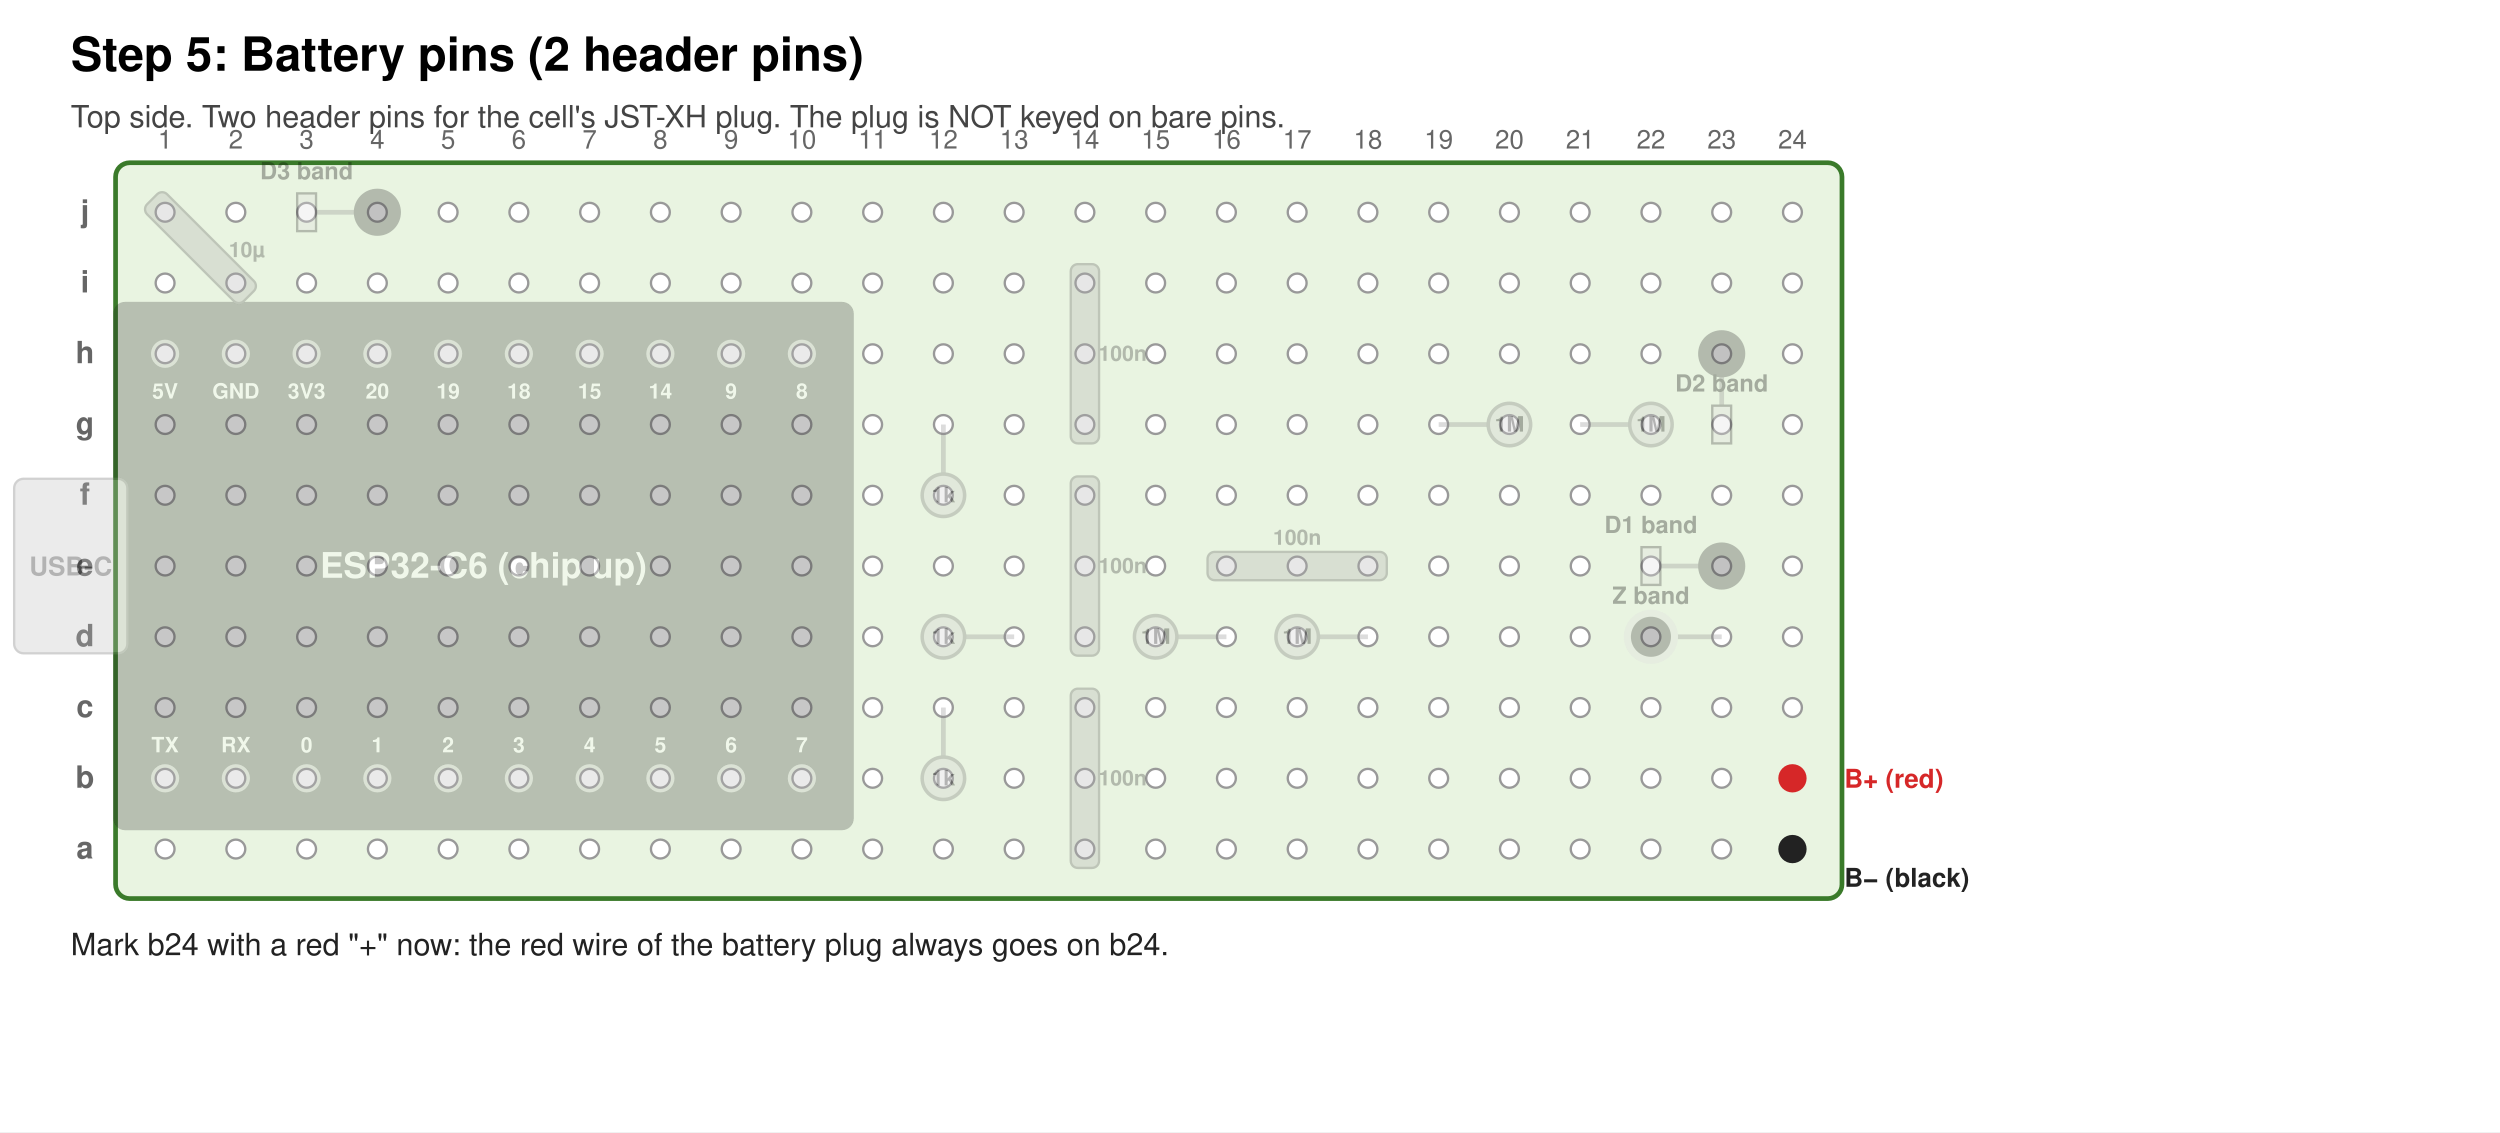
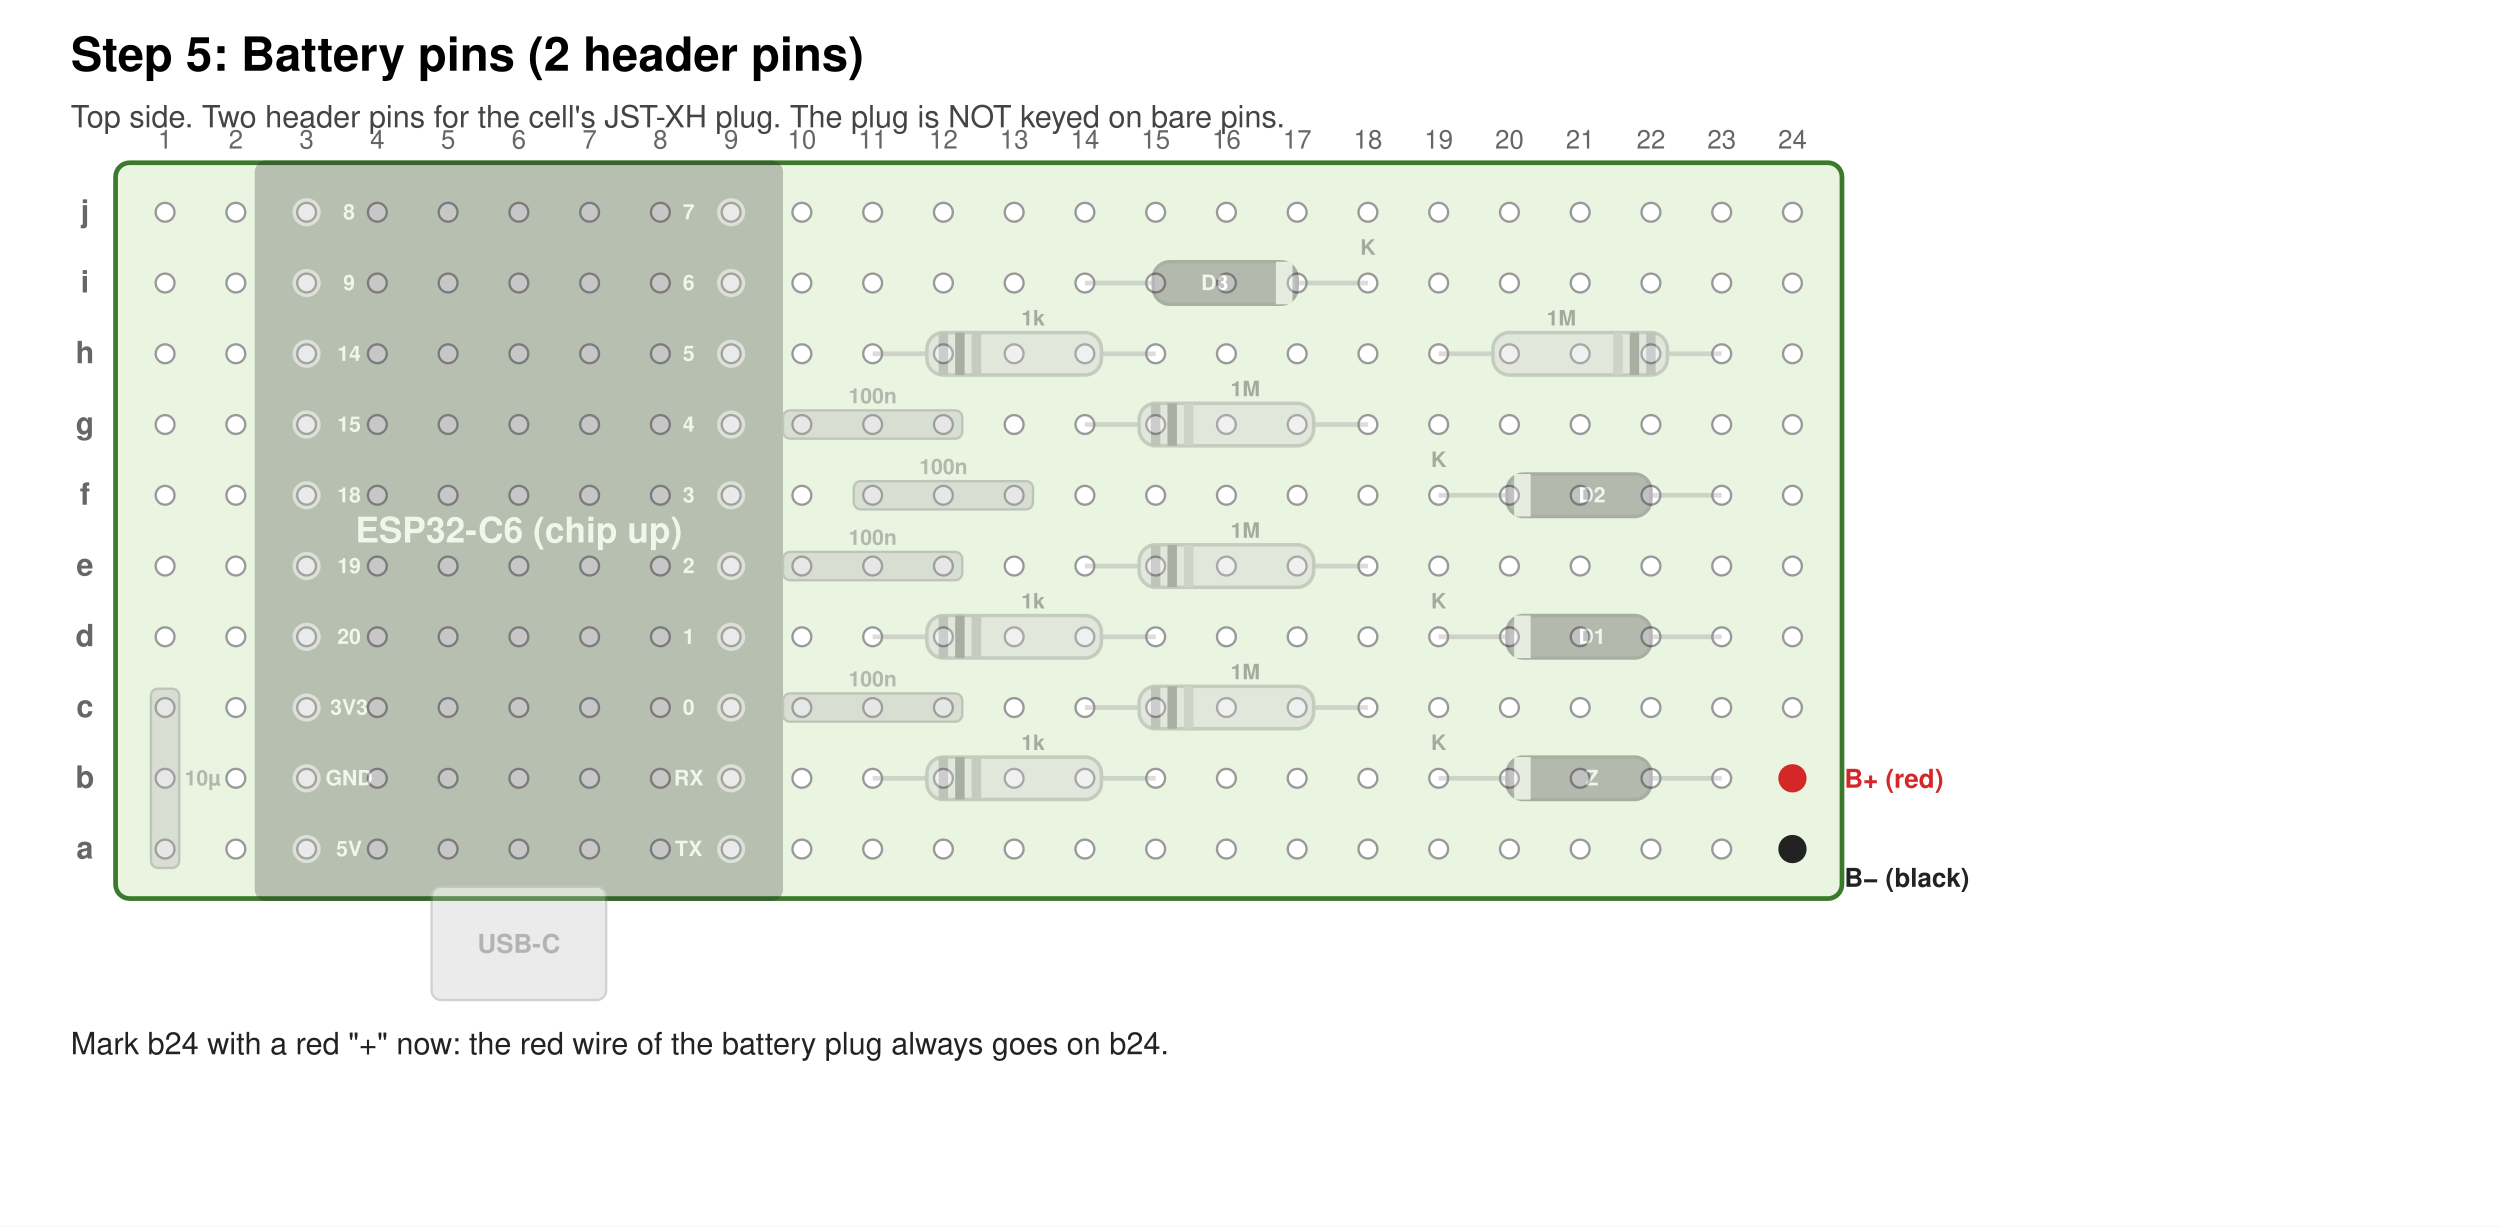
- <svg xmlns="http://www.w3.org/2000/svg" width="1060" height="480" font-family="Helvetica,Arial">
+ <svg xmlns="http://www.w3.org/2000/svg" width="1060" height="520" font-family="Helvetica,Arial">
  <defs>
    <filter id="mute">
      <feColorMatrix type="saturate" values="0" />
    </filter>
  </defs>
  <rect width="100%" height="100%" fill="#ffffff" />
  <text x="30" y="30" font-size="20" font-weight="bold">Step 5: Battery pins (2 header pins)</text>
  <text x="30" y="54" font-size="13" fill="#444">Top side. Two header pins for the cell's JST-XH plug. The plug is NOT keyed on bare pins.</text>
  <rect x="49" y="69" width="732" height="312" rx="6" fill="#e9f4e1" stroke="#3a7a2a" stroke-width="2" />
  <text x="70" y="63" font-size="11" fill="#666" text-anchor="middle">1</text>
  <text x="100" y="63" font-size="11" fill="#666" text-anchor="middle">2</text>
  <text x="130" y="63" font-size="11" fill="#666" text-anchor="middle">3</text>
  <text x="160" y="63" font-size="11" fill="#666" text-anchor="middle">4</text>
  <text x="190" y="63" font-size="11" fill="#666" text-anchor="middle">5</text>
  <text x="220" y="63" font-size="11" fill="#666" text-anchor="middle">6</text>
  <text x="250" y="63" font-size="11" fill="#666" text-anchor="middle">7</text>
  <text x="280" y="63" font-size="11" fill="#666" text-anchor="middle">8</text>
  <text x="310" y="63" font-size="11" fill="#666" text-anchor="middle">9</text>
  <text x="340" y="63" font-size="11" fill="#666" text-anchor="middle">10</text>
  <text x="370" y="63" font-size="11" fill="#666" text-anchor="middle">11</text>
  <text x="400" y="63" font-size="11" fill="#666" text-anchor="middle">12</text>
  <text x="430" y="63" font-size="11" fill="#666" text-anchor="middle">13</text>
  <text x="460" y="63" font-size="11" fill="#666" text-anchor="middle">14</text>
  <text x="490" y="63" font-size="11" fill="#666" text-anchor="middle">15</text>
  <text x="520" y="63" font-size="11" fill="#666" text-anchor="middle">16</text>
  <text x="550" y="63" font-size="11" fill="#666" text-anchor="middle">17</text>
  <text x="580" y="63" font-size="11" fill="#666" text-anchor="middle">18</text>
  <text x="610" y="63" font-size="11" fill="#666" text-anchor="middle">19</text>
  <text x="640" y="63" font-size="11" fill="#666" text-anchor="middle">20</text>
  <text x="670" y="63" font-size="11" fill="#666" text-anchor="middle">21</text>
  <text x="700" y="63" font-size="11" fill="#666" text-anchor="middle">22</text>
  <text x="730" y="63" font-size="11" fill="#666" text-anchor="middle">23</text>
  <text x="760" y="63" font-size="11" fill="#666" text-anchor="middle">24</text>
  <text x="36" y="364" font-size="13" font-weight="bold" fill="#666" text-anchor="middle">a</text>
  <text x="36" y="334" font-size="13" font-weight="bold" fill="#666" text-anchor="middle">b</text>
  <text x="36" y="304" font-size="13" font-weight="bold" fill="#666" text-anchor="middle">c</text>
  <text x="36" y="274" font-size="13" font-weight="bold" fill="#666" text-anchor="middle">d</text>
  <text x="36" y="244" font-size="13" font-weight="bold" fill="#666" text-anchor="middle">e</text>
  <text x="36" y="214" font-size="13" font-weight="bold" fill="#666" text-anchor="middle">f</text>
  <text x="36" y="184" font-size="13" font-weight="bold" fill="#666" text-anchor="middle">g</text>
  <text x="36" y="154" font-size="13" font-weight="bold" fill="#666" text-anchor="middle">h</text>
  <text x="36" y="124" font-size="13" font-weight="bold" fill="#666" text-anchor="middle">i</text>
  <text x="36" y="94" font-size="13" font-weight="bold" fill="#666" text-anchor="middle">j</text>
  <circle cx="70" cy="360" r="4" fill="#fff" stroke="#999" />
  <circle cx="70" cy="330" r="4" fill="#fff" stroke="#999" />
  <circle cx="70" cy="300" r="4" fill="#fff" stroke="#999" />
  <circle cx="70" cy="270" r="4" fill="#fff" stroke="#999" />
  <circle cx="70" cy="240" r="4" fill="#fff" stroke="#999" />
  <circle cx="70" cy="210" r="4" fill="#fff" stroke="#999" />
  <circle cx="70" cy="180" r="4" fill="#fff" stroke="#999" />
  <circle cx="70" cy="150" r="4" fill="#fff" stroke="#999" />
  <circle cx="70" cy="120" r="4" fill="#fff" stroke="#999" />
  <circle cx="70" cy="90" r="4" fill="#fff" stroke="#999" />
  <circle cx="100" cy="360" r="4" fill="#fff" stroke="#999" />
  <circle cx="100" cy="330" r="4" fill="#fff" stroke="#999" />
  <circle cx="100" cy="300" r="4" fill="#fff" stroke="#999" />
  <circle cx="100" cy="270" r="4" fill="#fff" stroke="#999" />
  <circle cx="100" cy="240" r="4" fill="#fff" stroke="#999" />
  <circle cx="100" cy="210" r="4" fill="#fff" stroke="#999" />
  <circle cx="100" cy="180" r="4" fill="#fff" stroke="#999" />
  <circle cx="100" cy="150" r="4" fill="#fff" stroke="#999" />
  <circle cx="100" cy="120" r="4" fill="#fff" stroke="#999" />
  <circle cx="100" cy="90" r="4" fill="#fff" stroke="#999" />
  <circle cx="130" cy="360" r="4" fill="#fff" stroke="#999" />
  <circle cx="130" cy="330" r="4" fill="#fff" stroke="#999" />
  <circle cx="130" cy="300" r="4" fill="#fff" stroke="#999" />
  <circle cx="130" cy="270" r="4" fill="#fff" stroke="#999" />
  <circle cx="130" cy="240" r="4" fill="#fff" stroke="#999" />
  <circle cx="130" cy="210" r="4" fill="#fff" stroke="#999" />
  <circle cx="130" cy="180" r="4" fill="#fff" stroke="#999" />
  <circle cx="130" cy="150" r="4" fill="#fff" stroke="#999" />
  <circle cx="130" cy="120" r="4" fill="#fff" stroke="#999" />
  <circle cx="130" cy="90" r="4" fill="#fff" stroke="#999" />
  <circle cx="160" cy="360" r="4" fill="#fff" stroke="#999" />
  <circle cx="160" cy="330" r="4" fill="#fff" stroke="#999" />
  <circle cx="160" cy="300" r="4" fill="#fff" stroke="#999" />
  <circle cx="160" cy="270" r="4" fill="#fff" stroke="#999" />
  <circle cx="160" cy="240" r="4" fill="#fff" stroke="#999" />
  <circle cx="160" cy="210" r="4" fill="#fff" stroke="#999" />
  <circle cx="160" cy="180" r="4" fill="#fff" stroke="#999" />
  <circle cx="160" cy="150" r="4" fill="#fff" stroke="#999" />
  <circle cx="160" cy="120" r="4" fill="#fff" stroke="#999" />
  <circle cx="160" cy="90" r="4" fill="#fff" stroke="#999" />
  <circle cx="190" cy="360" r="4" fill="#fff" stroke="#999" />
  <circle cx="190" cy="330" r="4" fill="#fff" stroke="#999" />
  <circle cx="190" cy="300" r="4" fill="#fff" stroke="#999" />
  <circle cx="190" cy="270" r="4" fill="#fff" stroke="#999" />
  <circle cx="190" cy="240" r="4" fill="#fff" stroke="#999" />
  <circle cx="190" cy="210" r="4" fill="#fff" stroke="#999" />
  <circle cx="190" cy="180" r="4" fill="#fff" stroke="#999" />
  <circle cx="190" cy="150" r="4" fill="#fff" stroke="#999" />
  <circle cx="190" cy="120" r="4" fill="#fff" stroke="#999" />
  <circle cx="190" cy="90" r="4" fill="#fff" stroke="#999" />
  <circle cx="220" cy="360" r="4" fill="#fff" stroke="#999" />
  <circle cx="220" cy="330" r="4" fill="#fff" stroke="#999" />
  <circle cx="220" cy="300" r="4" fill="#fff" stroke="#999" />
  <circle cx="220" cy="270" r="4" fill="#fff" stroke="#999" />
  <circle cx="220" cy="240" r="4" fill="#fff" stroke="#999" />
  <circle cx="220" cy="210" r="4" fill="#fff" stroke="#999" />
  <circle cx="220" cy="180" r="4" fill="#fff" stroke="#999" />
  <circle cx="220" cy="150" r="4" fill="#fff" stroke="#999" />
  <circle cx="220" cy="120" r="4" fill="#fff" stroke="#999" />
  <circle cx="220" cy="90" r="4" fill="#fff" stroke="#999" />
  <circle cx="250" cy="360" r="4" fill="#fff" stroke="#999" />
  <circle cx="250" cy="330" r="4" fill="#fff" stroke="#999" />
  <circle cx="250" cy="300" r="4" fill="#fff" stroke="#999" />
  <circle cx="250" cy="270" r="4" fill="#fff" stroke="#999" />
  <circle cx="250" cy="240" r="4" fill="#fff" stroke="#999" />
  <circle cx="250" cy="210" r="4" fill="#fff" stroke="#999" />
  <circle cx="250" cy="180" r="4" fill="#fff" stroke="#999" />
  <circle cx="250" cy="150" r="4" fill="#fff" stroke="#999" />
  <circle cx="250" cy="120" r="4" fill="#fff" stroke="#999" />
  <circle cx="250" cy="90" r="4" fill="#fff" stroke="#999" />
  <circle cx="280" cy="360" r="4" fill="#fff" stroke="#999" />
  <circle cx="280" cy="330" r="4" fill="#fff" stroke="#999" />
  <circle cx="280" cy="300" r="4" fill="#fff" stroke="#999" />
  <circle cx="280" cy="270" r="4" fill="#fff" stroke="#999" />
  <circle cx="280" cy="240" r="4" fill="#fff" stroke="#999" />
  <circle cx="280" cy="210" r="4" fill="#fff" stroke="#999" />
  <circle cx="280" cy="180" r="4" fill="#fff" stroke="#999" />
  <circle cx="280" cy="150" r="4" fill="#fff" stroke="#999" />
  <circle cx="280" cy="120" r="4" fill="#fff" stroke="#999" />
  <circle cx="280" cy="90" r="4" fill="#fff" stroke="#999" />
  <circle cx="310" cy="360" r="4" fill="#fff" stroke="#999" />
  <circle cx="310" cy="330" r="4" fill="#fff" stroke="#999" />
  <circle cx="310" cy="300" r="4" fill="#fff" stroke="#999" />
  <circle cx="310" cy="270" r="4" fill="#fff" stroke="#999" />
  <circle cx="310" cy="240" r="4" fill="#fff" stroke="#999" />
  <circle cx="310" cy="210" r="4" fill="#fff" stroke="#999" />
  <circle cx="310" cy="180" r="4" fill="#fff" stroke="#999" />
  <circle cx="310" cy="150" r="4" fill="#fff" stroke="#999" />
  <circle cx="310" cy="120" r="4" fill="#fff" stroke="#999" />
  <circle cx="310" cy="90" r="4" fill="#fff" stroke="#999" />
  <circle cx="340" cy="360" r="4" fill="#fff" stroke="#999" />
  <circle cx="340" cy="330" r="4" fill="#fff" stroke="#999" />
  <circle cx="340" cy="300" r="4" fill="#fff" stroke="#999" />
  <circle cx="340" cy="270" r="4" fill="#fff" stroke="#999" />
  <circle cx="340" cy="240" r="4" fill="#fff" stroke="#999" />
  <circle cx="340" cy="210" r="4" fill="#fff" stroke="#999" />
  <circle cx="340" cy="180" r="4" fill="#fff" stroke="#999" />
  <circle cx="340" cy="150" r="4" fill="#fff" stroke="#999" />
  <circle cx="340" cy="120" r="4" fill="#fff" stroke="#999" />
  <circle cx="340" cy="90" r="4" fill="#fff" stroke="#999" />
  <circle cx="370" cy="360" r="4" fill="#fff" stroke="#999" />
  <circle cx="370" cy="330" r="4" fill="#fff" stroke="#999" />
  <circle cx="370" cy="300" r="4" fill="#fff" stroke="#999" />
  <circle cx="370" cy="270" r="4" fill="#fff" stroke="#999" />
  <circle cx="370" cy="240" r="4" fill="#fff" stroke="#999" />
  <circle cx="370" cy="210" r="4" fill="#fff" stroke="#999" />
  <circle cx="370" cy="180" r="4" fill="#fff" stroke="#999" />
  <circle cx="370" cy="150" r="4" fill="#fff" stroke="#999" />
  <circle cx="370" cy="120" r="4" fill="#fff" stroke="#999" />
  <circle cx="370" cy="90" r="4" fill="#fff" stroke="#999" />
  <circle cx="400" cy="360" r="4" fill="#fff" stroke="#999" />
  <circle cx="400" cy="330" r="4" fill="#fff" stroke="#999" />
  <circle cx="400" cy="300" r="4" fill="#fff" stroke="#999" />
  <circle cx="400" cy="270" r="4" fill="#fff" stroke="#999" />
  <circle cx="400" cy="240" r="4" fill="#fff" stroke="#999" />
  <circle cx="400" cy="210" r="4" fill="#fff" stroke="#999" />
  <circle cx="400" cy="180" r="4" fill="#fff" stroke="#999" />
  <circle cx="400" cy="150" r="4" fill="#fff" stroke="#999" />
  <circle cx="400" cy="120" r="4" fill="#fff" stroke="#999" />
  <circle cx="400" cy="90" r="4" fill="#fff" stroke="#999" />
  <circle cx="430" cy="360" r="4" fill="#fff" stroke="#999" />
  <circle cx="430" cy="330" r="4" fill="#fff" stroke="#999" />
  <circle cx="430" cy="300" r="4" fill="#fff" stroke="#999" />
  <circle cx="430" cy="270" r="4" fill="#fff" stroke="#999" />
  <circle cx="430" cy="240" r="4" fill="#fff" stroke="#999" />
  <circle cx="430" cy="210" r="4" fill="#fff" stroke="#999" />
  <circle cx="430" cy="180" r="4" fill="#fff" stroke="#999" />
  <circle cx="430" cy="150" r="4" fill="#fff" stroke="#999" />
  <circle cx="430" cy="120" r="4" fill="#fff" stroke="#999" />
  <circle cx="430" cy="90" r="4" fill="#fff" stroke="#999" />
  <circle cx="460" cy="360" r="4" fill="#fff" stroke="#999" />
  <circle cx="460" cy="330" r="4" fill="#fff" stroke="#999" />
  <circle cx="460" cy="300" r="4" fill="#fff" stroke="#999" />
  <circle cx="460" cy="270" r="4" fill="#fff" stroke="#999" />
  <circle cx="460" cy="240" r="4" fill="#fff" stroke="#999" />
  <circle cx="460" cy="210" r="4" fill="#fff" stroke="#999" />
  <circle cx="460" cy="180" r="4" fill="#fff" stroke="#999" />
  <circle cx="460" cy="150" r="4" fill="#fff" stroke="#999" />
  <circle cx="460" cy="120" r="4" fill="#fff" stroke="#999" />
  <circle cx="460" cy="90" r="4" fill="#fff" stroke="#999" />
  <circle cx="490" cy="360" r="4" fill="#fff" stroke="#999" />
  <circle cx="490" cy="330" r="4" fill="#fff" stroke="#999" />
  <circle cx="490" cy="300" r="4" fill="#fff" stroke="#999" />
  <circle cx="490" cy="270" r="4" fill="#fff" stroke="#999" />
  <circle cx="490" cy="240" r="4" fill="#fff" stroke="#999" />
  <circle cx="490" cy="210" r="4" fill="#fff" stroke="#999" />
  <circle cx="490" cy="180" r="4" fill="#fff" stroke="#999" />
  <circle cx="490" cy="150" r="4" fill="#fff" stroke="#999" />
  <circle cx="490" cy="120" r="4" fill="#fff" stroke="#999" />
  <circle cx="490" cy="90" r="4" fill="#fff" stroke="#999" />
  <circle cx="520" cy="360" r="4" fill="#fff" stroke="#999" />
  <circle cx="520" cy="330" r="4" fill="#fff" stroke="#999" />
  <circle cx="520" cy="300" r="4" fill="#fff" stroke="#999" />
  <circle cx="520" cy="270" r="4" fill="#fff" stroke="#999" />
  <circle cx="520" cy="240" r="4" fill="#fff" stroke="#999" />
  <circle cx="520" cy="210" r="4" fill="#fff" stroke="#999" />
  <circle cx="520" cy="180" r="4" fill="#fff" stroke="#999" />
  <circle cx="520" cy="150" r="4" fill="#fff" stroke="#999" />
  <circle cx="520" cy="120" r="4" fill="#fff" stroke="#999" />
  <circle cx="520" cy="90" r="4" fill="#fff" stroke="#999" />
  <circle cx="550" cy="360" r="4" fill="#fff" stroke="#999" />
  <circle cx="550" cy="330" r="4" fill="#fff" stroke="#999" />
  <circle cx="550" cy="300" r="4" fill="#fff" stroke="#999" />
  <circle cx="550" cy="270" r="4" fill="#fff" stroke="#999" />
  <circle cx="550" cy="240" r="4" fill="#fff" stroke="#999" />
  <circle cx="550" cy="210" r="4" fill="#fff" stroke="#999" />
  <circle cx="550" cy="180" r="4" fill="#fff" stroke="#999" />
  <circle cx="550" cy="150" r="4" fill="#fff" stroke="#999" />
  <circle cx="550" cy="120" r="4" fill="#fff" stroke="#999" />
  <circle cx="550" cy="90" r="4" fill="#fff" stroke="#999" />
  <circle cx="580" cy="360" r="4" fill="#fff" stroke="#999" />
  <circle cx="580" cy="330" r="4" fill="#fff" stroke="#999" />
  <circle cx="580" cy="300" r="4" fill="#fff" stroke="#999" />
  <circle cx="580" cy="270" r="4" fill="#fff" stroke="#999" />
  <circle cx="580" cy="240" r="4" fill="#fff" stroke="#999" />
  <circle cx="580" cy="210" r="4" fill="#fff" stroke="#999" />
  <circle cx="580" cy="180" r="4" fill="#fff" stroke="#999" />
  <circle cx="580" cy="150" r="4" fill="#fff" stroke="#999" />
  <circle cx="580" cy="120" r="4" fill="#fff" stroke="#999" />
  <circle cx="580" cy="90" r="4" fill="#fff" stroke="#999" />
  <circle cx="610" cy="360" r="4" fill="#fff" stroke="#999" />
  <circle cx="610" cy="330" r="4" fill="#fff" stroke="#999" />
  <circle cx="610" cy="300" r="4" fill="#fff" stroke="#999" />
  <circle cx="610" cy="270" r="4" fill="#fff" stroke="#999" />
  <circle cx="610" cy="240" r="4" fill="#fff" stroke="#999" />
  <circle cx="610" cy="210" r="4" fill="#fff" stroke="#999" />
  <circle cx="610" cy="180" r="4" fill="#fff" stroke="#999" />
  <circle cx="610" cy="150" r="4" fill="#fff" stroke="#999" />
  <circle cx="610" cy="120" r="4" fill="#fff" stroke="#999" />
  <circle cx="610" cy="90" r="4" fill="#fff" stroke="#999" />
  <circle cx="640" cy="360" r="4" fill="#fff" stroke="#999" />
  <circle cx="640" cy="330" r="4" fill="#fff" stroke="#999" />
  <circle cx="640" cy="300" r="4" fill="#fff" stroke="#999" />
  <circle cx="640" cy="270" r="4" fill="#fff" stroke="#999" />
  <circle cx="640" cy="240" r="4" fill="#fff" stroke="#999" />
  <circle cx="640" cy="210" r="4" fill="#fff" stroke="#999" />
  <circle cx="640" cy="180" r="4" fill="#fff" stroke="#999" />
  <circle cx="640" cy="150" r="4" fill="#fff" stroke="#999" />
  <circle cx="640" cy="120" r="4" fill="#fff" stroke="#999" />
  <circle cx="640" cy="90" r="4" fill="#fff" stroke="#999" />
  <circle cx="670" cy="360" r="4" fill="#fff" stroke="#999" />
  <circle cx="670" cy="330" r="4" fill="#fff" stroke="#999" />
  <circle cx="670" cy="300" r="4" fill="#fff" stroke="#999" />
  <circle cx="670" cy="270" r="4" fill="#fff" stroke="#999" />
  <circle cx="670" cy="240" r="4" fill="#fff" stroke="#999" />
  <circle cx="670" cy="210" r="4" fill="#fff" stroke="#999" />
  <circle cx="670" cy="180" r="4" fill="#fff" stroke="#999" />
  <circle cx="670" cy="150" r="4" fill="#fff" stroke="#999" />
  <circle cx="670" cy="120" r="4" fill="#fff" stroke="#999" />
  <circle cx="670" cy="90" r="4" fill="#fff" stroke="#999" />
  <circle cx="700" cy="360" r="4" fill="#fff" stroke="#999" />
  <circle cx="700" cy="330" r="4" fill="#fff" stroke="#999" />
  <circle cx="700" cy="300" r="4" fill="#fff" stroke="#999" />
  <circle cx="700" cy="270" r="4" fill="#fff" stroke="#999" />
  <circle cx="700" cy="240" r="4" fill="#fff" stroke="#999" />
  <circle cx="700" cy="210" r="4" fill="#fff" stroke="#999" />
  <circle cx="700" cy="180" r="4" fill="#fff" stroke="#999" />
  <circle cx="700" cy="150" r="4" fill="#fff" stroke="#999" />
  <circle cx="700" cy="120" r="4" fill="#fff" stroke="#999" />
  <circle cx="700" cy="90" r="4" fill="#fff" stroke="#999" />
  <circle cx="730" cy="360" r="4" fill="#fff" stroke="#999" />
  <circle cx="730" cy="330" r="4" fill="#fff" stroke="#999" />
  <circle cx="730" cy="300" r="4" fill="#fff" stroke="#999" />
  <circle cx="730" cy="270" r="4" fill="#fff" stroke="#999" />
  <circle cx="730" cy="240" r="4" fill="#fff" stroke="#999" />
  <circle cx="730" cy="210" r="4" fill="#fff" stroke="#999" />
  <circle cx="730" cy="180" r="4" fill="#fff" stroke="#999" />
  <circle cx="730" cy="150" r="4" fill="#fff" stroke="#999" />
  <circle cx="730" cy="120" r="4" fill="#fff" stroke="#999" />
  <circle cx="730" cy="90" r="4" fill="#fff" stroke="#999" />
  <circle cx="760" cy="360" r="4" fill="#fff" stroke="#999" />
  <circle cx="760" cy="330" r="4" fill="#fff" stroke="#999" />
  <circle cx="760" cy="300" r="4" fill="#fff" stroke="#999" />
  <circle cx="760" cy="270" r="4" fill="#fff" stroke="#999" />
  <circle cx="760" cy="240" r="4" fill="#fff" stroke="#999" />
  <circle cx="760" cy="210" r="4" fill="#fff" stroke="#999" />
  <circle cx="760" cy="180" r="4" fill="#fff" stroke="#999" />
  <circle cx="760" cy="150" r="4" fill="#fff" stroke="#999" />
  <circle cx="760" cy="120" r="4" fill="#fff" stroke="#999" />
  <circle cx="760" cy="90" r="4" fill="#fff" stroke="#999" />
  <g filter="url(#mute)" opacity="0.3">
-     <rect x="48" y="128" width="314" height="224" rx="5" fill="#1b1b1b" opacity="0.85" />
-     <rect x="6" y="203" width="48" height="74" rx="4" fill="#bbb" stroke="#666" />
-     <text x="30" y="244" font-size="11" text-anchor="middle" font-weight="bold">USB-C</text>
-     <circle cx="70" cy="330" r="6" fill="#e0b040" />
-     <text x="70" y="319" font-size="9" fill="#fff" text-anchor="middle" font-weight="bold">TX</text>
-     <circle cx="100" cy="330" r="6" fill="#e0b040" />
-     <text x="100" y="319" font-size="9" fill="#fff" text-anchor="middle" font-weight="bold">RX</text>
+     <rect x="108" y="68" width="224" height="314" rx="5" fill="#1b1b1b" opacity="0.85" />
+     <rect x="183" y="376" width="74" height="48" rx="4" fill="#bbb" stroke="#666" />
+     <text x="220" y="404" font-size="11" text-anchor="middle" font-weight="bold">USB-C</text>
+     <circle cx="130" cy="360" r="6" fill="#e0b040" />
+     <text x="148" y="363" font-size="9" fill="#fff" text-anchor="middle" font-weight="bold">5V</text>
    <circle cx="130" cy="330" r="6" fill="#e0b040" />
-     <text x="130" y="319" font-size="9" fill="#fff" text-anchor="middle" font-weight="bold">0</text>
-     <circle cx="160" cy="330" r="6" fill="#e0b040" />
-     <text x="160" y="319" font-size="9" fill="#fff" text-anchor="middle" font-weight="bold">1</text>
-     <circle cx="190" cy="330" r="6" fill="#e0b040" />
-     <text x="190" y="319" font-size="9" fill="#fff" text-anchor="middle" font-weight="bold">2</text>
-     <circle cx="220" cy="330" r="6" fill="#e0b040" />
-     <text x="220" y="319" font-size="9" fill="#fff" text-anchor="middle" font-weight="bold">3</text>
-     <circle cx="250" cy="330" r="6" fill="#e0b040" />
-     <text x="250" y="319" font-size="9" fill="#fff" text-anchor="middle" font-weight="bold">4</text>
-     <circle cx="280" cy="330" r="6" fill="#e0b040" />
-     <text x="280" y="319" font-size="9" fill="#fff" text-anchor="middle" font-weight="bold">5</text>
+     <text x="148" y="333" font-size="9" fill="#fff" text-anchor="middle" font-weight="bold">GND</text>
+     <circle cx="130" cy="300" r="6" fill="#e0b040" />
+     <text x="148" y="303" font-size="9" fill="#fff" text-anchor="middle" font-weight="bold">3V3</text>
+     <circle cx="130" cy="270" r="6" fill="#e0b040" />
+     <text x="148" y="273" font-size="9" fill="#fff" text-anchor="middle" font-weight="bold">20</text>
+     <circle cx="130" cy="240" r="6" fill="#e0b040" />
+     <text x="148" y="243" font-size="9" fill="#fff" text-anchor="middle" font-weight="bold">19</text>
+     <circle cx="130" cy="210" r="6" fill="#e0b040" />
+     <text x="148" y="213" font-size="9" fill="#fff" text-anchor="middle" font-weight="bold">18</text>
+     <circle cx="130" cy="180" r="6" fill="#e0b040" />
+     <text x="148" y="183" font-size="9" fill="#fff" text-anchor="middle" font-weight="bold">15</text>
+     <circle cx="130" cy="150" r="6" fill="#e0b040" />
+     <text x="148" y="153" font-size="9" fill="#fff" text-anchor="middle" font-weight="bold">14</text>
+     <circle cx="130" cy="120" r="6" fill="#e0b040" />
+     <text x="148" y="123" font-size="9" fill="#fff" text-anchor="middle" font-weight="bold">9</text>
+     <circle cx="130" cy="90" r="6" fill="#e0b040" />
+     <text x="148" y="93" font-size="9" fill="#fff" text-anchor="middle" font-weight="bold">8</text>
+     <circle cx="310" cy="360" r="6" fill="#e0b040" />
+     <text x="292" y="363" font-size="9" fill="#fff" text-anchor="middle" font-weight="bold">TX</text>
    <circle cx="310" cy="330" r="6" fill="#e0b040" />
-     <text x="310" y="319" font-size="9" fill="#fff" text-anchor="middle" font-weight="bold">6</text>
-     <circle cx="340" cy="330" r="6" fill="#e0b040" />
-     <text x="340" y="319" font-size="9" fill="#fff" text-anchor="middle" font-weight="bold">7</text>
-     <circle cx="70" cy="150" r="6" fill="#e0b040" />
-     <text x="70" y="169" font-size="9" fill="#fff" text-anchor="middle" font-weight="bold">5V</text>
-     <circle cx="100" cy="150" r="6" fill="#e0b040" />
-     <text x="100" y="169" font-size="9" fill="#fff" text-anchor="middle" font-weight="bold">GND</text>
-     <circle cx="130" cy="150" r="6" fill="#e0b040" />
-     <text x="130" y="169" font-size="9" fill="#fff" text-anchor="middle" font-weight="bold">3V3</text>
-     <circle cx="160" cy="150" r="6" fill="#e0b040" />
-     <text x="160" y="169" font-size="9" fill="#fff" text-anchor="middle" font-weight="bold">20</text>
-     <circle cx="190" cy="150" r="6" fill="#e0b040" />
-     <text x="190" y="169" font-size="9" fill="#fff" text-anchor="middle" font-weight="bold">19</text>
-     <circle cx="220" cy="150" r="6" fill="#e0b040" />
-     <text x="220" y="169" font-size="9" fill="#fff" text-anchor="middle" font-weight="bold">18</text>
-     <circle cx="250" cy="150" r="6" fill="#e0b040" />
-     <text x="250" y="169" font-size="9" fill="#fff" text-anchor="middle" font-weight="bold">15</text>
-     <circle cx="280" cy="150" r="6" fill="#e0b040" />
-     <text x="280" y="169" font-size="9" fill="#fff" text-anchor="middle" font-weight="bold">14</text>
+     <text x="292" y="333" font-size="9" fill="#fff" text-anchor="middle" font-weight="bold">RX</text>
+     <circle cx="310" cy="300" r="6" fill="#e0b040" />
+     <text x="292" y="303" font-size="9" fill="#fff" text-anchor="middle" font-weight="bold">0</text>
+     <circle cx="310" cy="270" r="6" fill="#e0b040" />
+     <text x="292" y="273" font-size="9" fill="#fff" text-anchor="middle" font-weight="bold">1</text>
+     <circle cx="310" cy="240" r="6" fill="#e0b040" />
+     <text x="292" y="243" font-size="9" fill="#fff" text-anchor="middle" font-weight="bold">2</text>
+     <circle cx="310" cy="210" r="6" fill="#e0b040" />
+     <text x="292" y="213" font-size="9" fill="#fff" text-anchor="middle" font-weight="bold">3</text>
+     <circle cx="310" cy="180" r="6" fill="#e0b040" />
+     <text x="292" y="183" font-size="9" fill="#fff" text-anchor="middle" font-weight="bold">4</text>
    <circle cx="310" cy="150" r="6" fill="#e0b040" />
-     <text x="310" y="169" font-size="9" fill="#fff" text-anchor="middle" font-weight="bold">9</text>
-     <circle cx="340" cy="150" r="6" fill="#e0b040" />
-     <text x="340" y="169" font-size="9" fill="#fff" text-anchor="middle" font-weight="bold">8</text>
-     <text x="205" y="245" font-size="15" fill="#fff" text-anchor="middle" font-weight="bold">ESP32-C6 (chip up)</text>
-     <line x1="490" y1="270" x2="520" y2="270" stroke="#888" stroke-width="2" />
-     <circle cx="490" cy="270" r="9" fill="#e8c88a" stroke="#8a6a2a" stroke-width="1.5" />
-     <text x="490" y="273" font-size="9" text-anchor="middle" font-weight="bold">1M</text>
-     <line x1="550" y1="270" x2="580" y2="270" stroke="#888" stroke-width="2" />
-     <circle cx="550" cy="270" r="9" fill="#e8c88a" stroke="#8a6a2a" stroke-width="1.5" />
-     <text x="550" y="273" font-size="9" text-anchor="middle" font-weight="bold">1M</text>
-     <line x1="700" y1="180" x2="670" y2="180" stroke="#888" stroke-width="2" />
-     <circle cx="700" cy="180" r="9" fill="#e8c88a" stroke="#8a6a2a" stroke-width="1.5" />
-     <text x="700" y="183" font-size="9" text-anchor="middle" font-weight="bold">1M</text>
-     <line x1="640" y1="180" x2="610" y2="180" stroke="#888" stroke-width="2" />
-     <circle cx="640" cy="180" r="9" fill="#e8c88a" stroke="#8a6a2a" stroke-width="1.5" />
-     <text x="640" y="183" font-size="9" text-anchor="middle" font-weight="bold">1M</text>
-     <line x1="400" y1="330" x2="400" y2="300" stroke="#888" stroke-width="2" />
-     <circle cx="400" cy="330" r="9" fill="#e8c88a" stroke="#8a6a2a" stroke-width="1.5" />
-     <text x="400" y="333" font-size="9" text-anchor="middle" font-weight="bold">1k</text>
-     <line x1="400" y1="270" x2="430" y2="270" stroke="#888" stroke-width="2" />
-     <circle cx="400" cy="270" r="9" fill="#e8c88a" stroke="#8a6a2a" stroke-width="1.5" />
-     <text x="400" y="273" font-size="9" text-anchor="middle" font-weight="bold">1k</text>
-     <line x1="400" y1="210" x2="400" y2="180" stroke="#888" stroke-width="2" />
-     <circle cx="400" cy="210" r="9" fill="#e8c88a" stroke="#8a6a2a" stroke-width="1.5" />
-     <text x="400" y="213" font-size="9" text-anchor="middle" font-weight="bold">1k</text>
-     <line x1="160" y1="90" x2="130" y2="90" stroke="#888" stroke-width="2" />
-     <circle cx="160" cy="90" r="10" fill="#333" />
-     <rect x="126" y="82" width="8" height="16" fill="#ddd" stroke="#333" />
-     <text x="130" y="76" font-size="10" fill="#000" text-anchor="middle" font-weight="bold">D3 band</text>
-     <line x1="730" y1="240" x2="700" y2="240" stroke="#888" stroke-width="2" />
-     <circle cx="730" cy="240" r="10" fill="#333" />
-     <rect x="696" y="232" width="8" height="16" fill="#ddd" stroke="#333" />
-     <text x="700" y="226" font-size="10" fill="#000" text-anchor="middle" font-weight="bold">D1 band</text>
-     <line x1="730" y1="150" x2="730" y2="180" stroke="#888" stroke-width="2" />
-     <circle cx="730" cy="150" r="10" fill="#333" />
-     <rect x="726" y="172" width="8" height="16" fill="#ddd" stroke="#333" />
-     <text x="730" y="166" font-size="10" fill="#000" text-anchor="middle" font-weight="bold">D2 band</text>
-     <line x1="700" y1="270" x2="730" y2="270" stroke="#888" stroke-width="2" />
-     <circle cx="700" cy="270" r="10" fill="#333" />
-     <circle cx="700" cy="270" r="10" fill="none" stroke="#ddd" stroke-width="3" />
-     <text x="700" y="256" font-size="10" fill="#000" text-anchor="middle" font-weight="bold">Z band</text>
-     <rect x="56" y="99" width="58" height="12" rx="3" fill="#7fb2e5" stroke="#2a5a8a" transform="rotate(45.0 85 105)" />
-     <text x="97" y="109" font-size="9" fill="#0b2e55" font-weight="bold">10µ</text>
-     <rect x="512" y="234" width="76" height="12" rx="3" fill="#7fb2e5" stroke="#2a5a8a" />
-     <text x="550" y="231" font-size="9" text-anchor="middle" fill="#0b2e55" font-weight="bold">100n</text>
-     <rect x="454" y="292" width="12" height="76" rx="3" fill="#7fb2e5" stroke="#2a5a8a" />
-     <text x="476" y="333" font-size="9" text-anchor="middle" fill="#0b2e55" font-weight="bold">100n</text>
-     <rect x="454" y="202" width="12" height="76" rx="3" fill="#7fb2e5" stroke="#2a5a8a" />
-     <text x="476" y="243" font-size="9" text-anchor="middle" fill="#0b2e55" font-weight="bold">100n</text>
-     <rect x="454" y="112" width="12" height="76" rx="3" fill="#7fb2e5" stroke="#2a5a8a" />
-     <text x="476" y="153" font-size="9" text-anchor="middle" fill="#0b2e55" font-weight="bold">100n</text>
+     <text x="292" y="153" font-size="9" fill="#fff" text-anchor="middle" font-weight="bold">5</text>
+     <circle cx="310" cy="120" r="6" fill="#e0b040" />
+     <text x="292" y="123" font-size="9" fill="#fff" text-anchor="middle" font-weight="bold">6</text>
+     <circle cx="310" cy="90" r="6" fill="#e0b040" />
+     <text x="292" y="93" font-size="9" fill="#fff" text-anchor="middle" font-weight="bold">7</text>
+     <text x="220" y="230" font-size="15" fill="#fff" text-anchor="middle" font-weight="bold">ESP32-C6 (chip up)</text>
+     <line x1="730" y1="150" x2="610" y2="150" stroke="#888" stroke-width="2" />
+     <rect x="633" y="141" width="74" height="18" rx="7" fill="#e8c88a" stroke="#8a6a2a" stroke-width="1.5" />
+     <rect x="698" y="141" width="4" height="18" fill="#8b4513" />
+     <rect x="691" y="141" width="4" height="18" fill="#111" />
+     <rect x="684" y="141" width="4" height="18" fill="#2ca02c" />
+     <text x="662" y="138" font-size="9" text-anchor="middle" font-weight="bold">1M</text>
+     <line x1="460" y1="180" x2="580" y2="180" stroke="#888" stroke-width="2" />
+     <rect x="483" y="171" width="74" height="18" rx="7" fill="#e8c88a" stroke="#8a6a2a" stroke-width="1.5" />
+     <rect x="488" y="171" width="4" height="18" fill="#8b4513" />
+     <rect x="495" y="171" width="4" height="18" fill="#111" />
+     <rect x="502" y="171" width="4" height="18" fill="#2ca02c" />
+     <text x="528" y="168" font-size="9" text-anchor="middle" font-weight="bold">1M</text>
+     <line x1="460" y1="240" x2="580" y2="240" stroke="#888" stroke-width="2" />
+     <rect x="483" y="231" width="74" height="18" rx="7" fill="#e8c88a" stroke="#8a6a2a" stroke-width="1.5" />
+     <rect x="488" y="231" width="4" height="18" fill="#8b4513" />
+     <rect x="495" y="231" width="4" height="18" fill="#111" />
+     <rect x="502" y="231" width="4" height="18" fill="#2ca02c" />
+     <text x="528" y="228" font-size="9" text-anchor="middle" font-weight="bold">1M</text>
+     <line x1="460" y1="300" x2="580" y2="300" stroke="#888" stroke-width="2" />
+     <rect x="483" y="291" width="74" height="18" rx="7" fill="#e8c88a" stroke="#8a6a2a" stroke-width="1.5" />
+     <rect x="488" y="291" width="4" height="18" fill="#8b4513" />
+     <rect x="495" y="291" width="4" height="18" fill="#111" />
+     <rect x="502" y="291" width="4" height="18" fill="#2ca02c" />
+     <text x="528" y="288" font-size="9" text-anchor="middle" font-weight="bold">1M</text>
+     <line x1="370" y1="330" x2="490" y2="330" stroke="#888" stroke-width="2" />
+     <rect x="393" y="321" width="74" height="18" rx="7" fill="#e8c88a" stroke="#8a6a2a" stroke-width="1.5" />
+     <rect x="398" y="321" width="4" height="18" fill="#8b4513" />
+     <rect x="405" y="321" width="4" height="18" fill="#111" />
+     <rect x="412" y="321" width="4" height="18" fill="#d62728" />
+     <text x="438" y="318" font-size="9" text-anchor="middle" font-weight="bold">1k</text>
+     <line x1="370" y1="270" x2="490" y2="270" stroke="#888" stroke-width="2" />
+     <rect x="393" y="261" width="74" height="18" rx="7" fill="#e8c88a" stroke="#8a6a2a" stroke-width="1.5" />
+     <rect x="398" y="261" width="4" height="18" fill="#8b4513" />
+     <rect x="405" y="261" width="4" height="18" fill="#111" />
+     <rect x="412" y="261" width="4" height="18" fill="#d62728" />
+     <text x="438" y="258" font-size="9" text-anchor="middle" font-weight="bold">1k</text>
+     <line x1="370" y1="150" x2="490" y2="150" stroke="#888" stroke-width="2" />
+     <rect x="393" y="141" width="74" height="18" rx="7" fill="#e8c88a" stroke="#8a6a2a" stroke-width="1.5" />
+     <rect x="398" y="141" width="4" height="18" fill="#8b4513" />
+     <rect x="405" y="141" width="4" height="18" fill="#111" />
+     <rect x="412" y="141" width="4" height="18" fill="#d62728" />
+     <text x="438" y="138" font-size="9" text-anchor="middle" font-weight="bold">1k</text>
+     <line x1="460" y1="120" x2="580" y2="120" stroke="#888" stroke-width="2" />
+     <rect x="489" y="111" width="61" height="18" rx="7" fill="#333" stroke="#111" stroke-width="1.5" />
+     <rect x="541" y="111" width="7" height="18" fill="#ddd" />
+     <text x="515" y="123" font-size="9" fill="#fff" text-anchor="middle" font-weight="bold">D3</text>
+     <text x="580" y="108" font-size="9" fill="#000" text-anchor="middle" font-weight="bold">K</text>
+     <line x1="730" y1="270" x2="610" y2="270" stroke="#888" stroke-width="2" />
+     <rect x="639" y="261" width="61" height="18" rx="7" fill="#333" stroke="#111" stroke-width="1.5" />
+     <rect x="642" y="261" width="7" height="18" fill="#ddd" />
+     <text x="675" y="273" font-size="9" fill="#fff" text-anchor="middle" font-weight="bold">D1</text>
+     <text x="610" y="258" font-size="9" fill="#000" text-anchor="middle" font-weight="bold">K</text>
+     <line x1="730" y1="210" x2="610" y2="210" stroke="#888" stroke-width="2" />
+     <rect x="639" y="201" width="61" height="18" rx="7" fill="#333" stroke="#111" stroke-width="1.5" />
+     <rect x="642" y="201" width="7" height="18" fill="#ddd" />
+     <text x="675" y="213" font-size="9" fill="#fff" text-anchor="middle" font-weight="bold">D2</text>
+     <text x="610" y="198" font-size="9" fill="#000" text-anchor="middle" font-weight="bold">K</text>
+     <line x1="730" y1="330" x2="610" y2="330" stroke="#888" stroke-width="2" />
+     <rect x="639" y="321" width="61" height="18" rx="7" fill="#333" stroke="#111" stroke-width="1.5" />
+     <rect x="642" y="321" width="7" height="18" fill="#ddd" />
+     <text x="675" y="333" font-size="9" fill="#fff" text-anchor="middle" font-weight="bold">Z</text>
+     <text x="610" y="318" font-size="9" fill="#000" text-anchor="middle" font-weight="bold">K</text>
+     <rect x="64" y="292" width="12" height="76" rx="3" fill="#7fb2e5" stroke="#2a5a8a" />
+     <text x="86" y="333" font-size="9" text-anchor="middle" fill="#0b2e55" font-weight="bold">10µ</text>
+     <rect x="362" y="204" width="76" height="12" rx="3" fill="#7fb2e5" stroke="#2a5a8a" />
+     <text x="400" y="201" font-size="9" text-anchor="middle" fill="#0b2e55" font-weight="bold">100n</text>
+     <rect x="332" y="294" width="76" height="12" rx="3" fill="#7fb2e5" stroke="#2a5a8a" />
+     <text x="370" y="291" font-size="9" text-anchor="middle" fill="#0b2e55" font-weight="bold">100n</text>
+     <rect x="332" y="234" width="76" height="12" rx="3" fill="#7fb2e5" stroke="#2a5a8a" />
+     <text x="370" y="231" font-size="9" text-anchor="middle" fill="#0b2e55" font-weight="bold">100n</text>
+     <rect x="332" y="174" width="76" height="12" rx="3" fill="#7fb2e5" stroke="#2a5a8a" />
+     <text x="370" y="171" font-size="9" text-anchor="middle" fill="#0b2e55" font-weight="bold">100n</text>
  </g>
  <circle cx="760" cy="360" r="6" fill="#222" />
  <text x="782" y="376" font-size="11" fill="#222" text-anchor="start" font-weight="bold">B− (black)</text>
  <circle cx="760" cy="330" r="6" fill="#d62728" />
  <text x="782" y="334" font-size="11" fill="#d62728" text-anchor="start" font-weight="bold">B+ (red)</text>
-   <text x="30" y="405" font-size="13" fill="#222">Mark b24 with a red "+" now: the red wire of the battery plug always goes on b24.</text>
+   <text x="30" y="447" font-size="13" fill="#222">Mark b24 with a red "+" now: the red wire of the battery plug always goes on b24.</text>
</svg>
